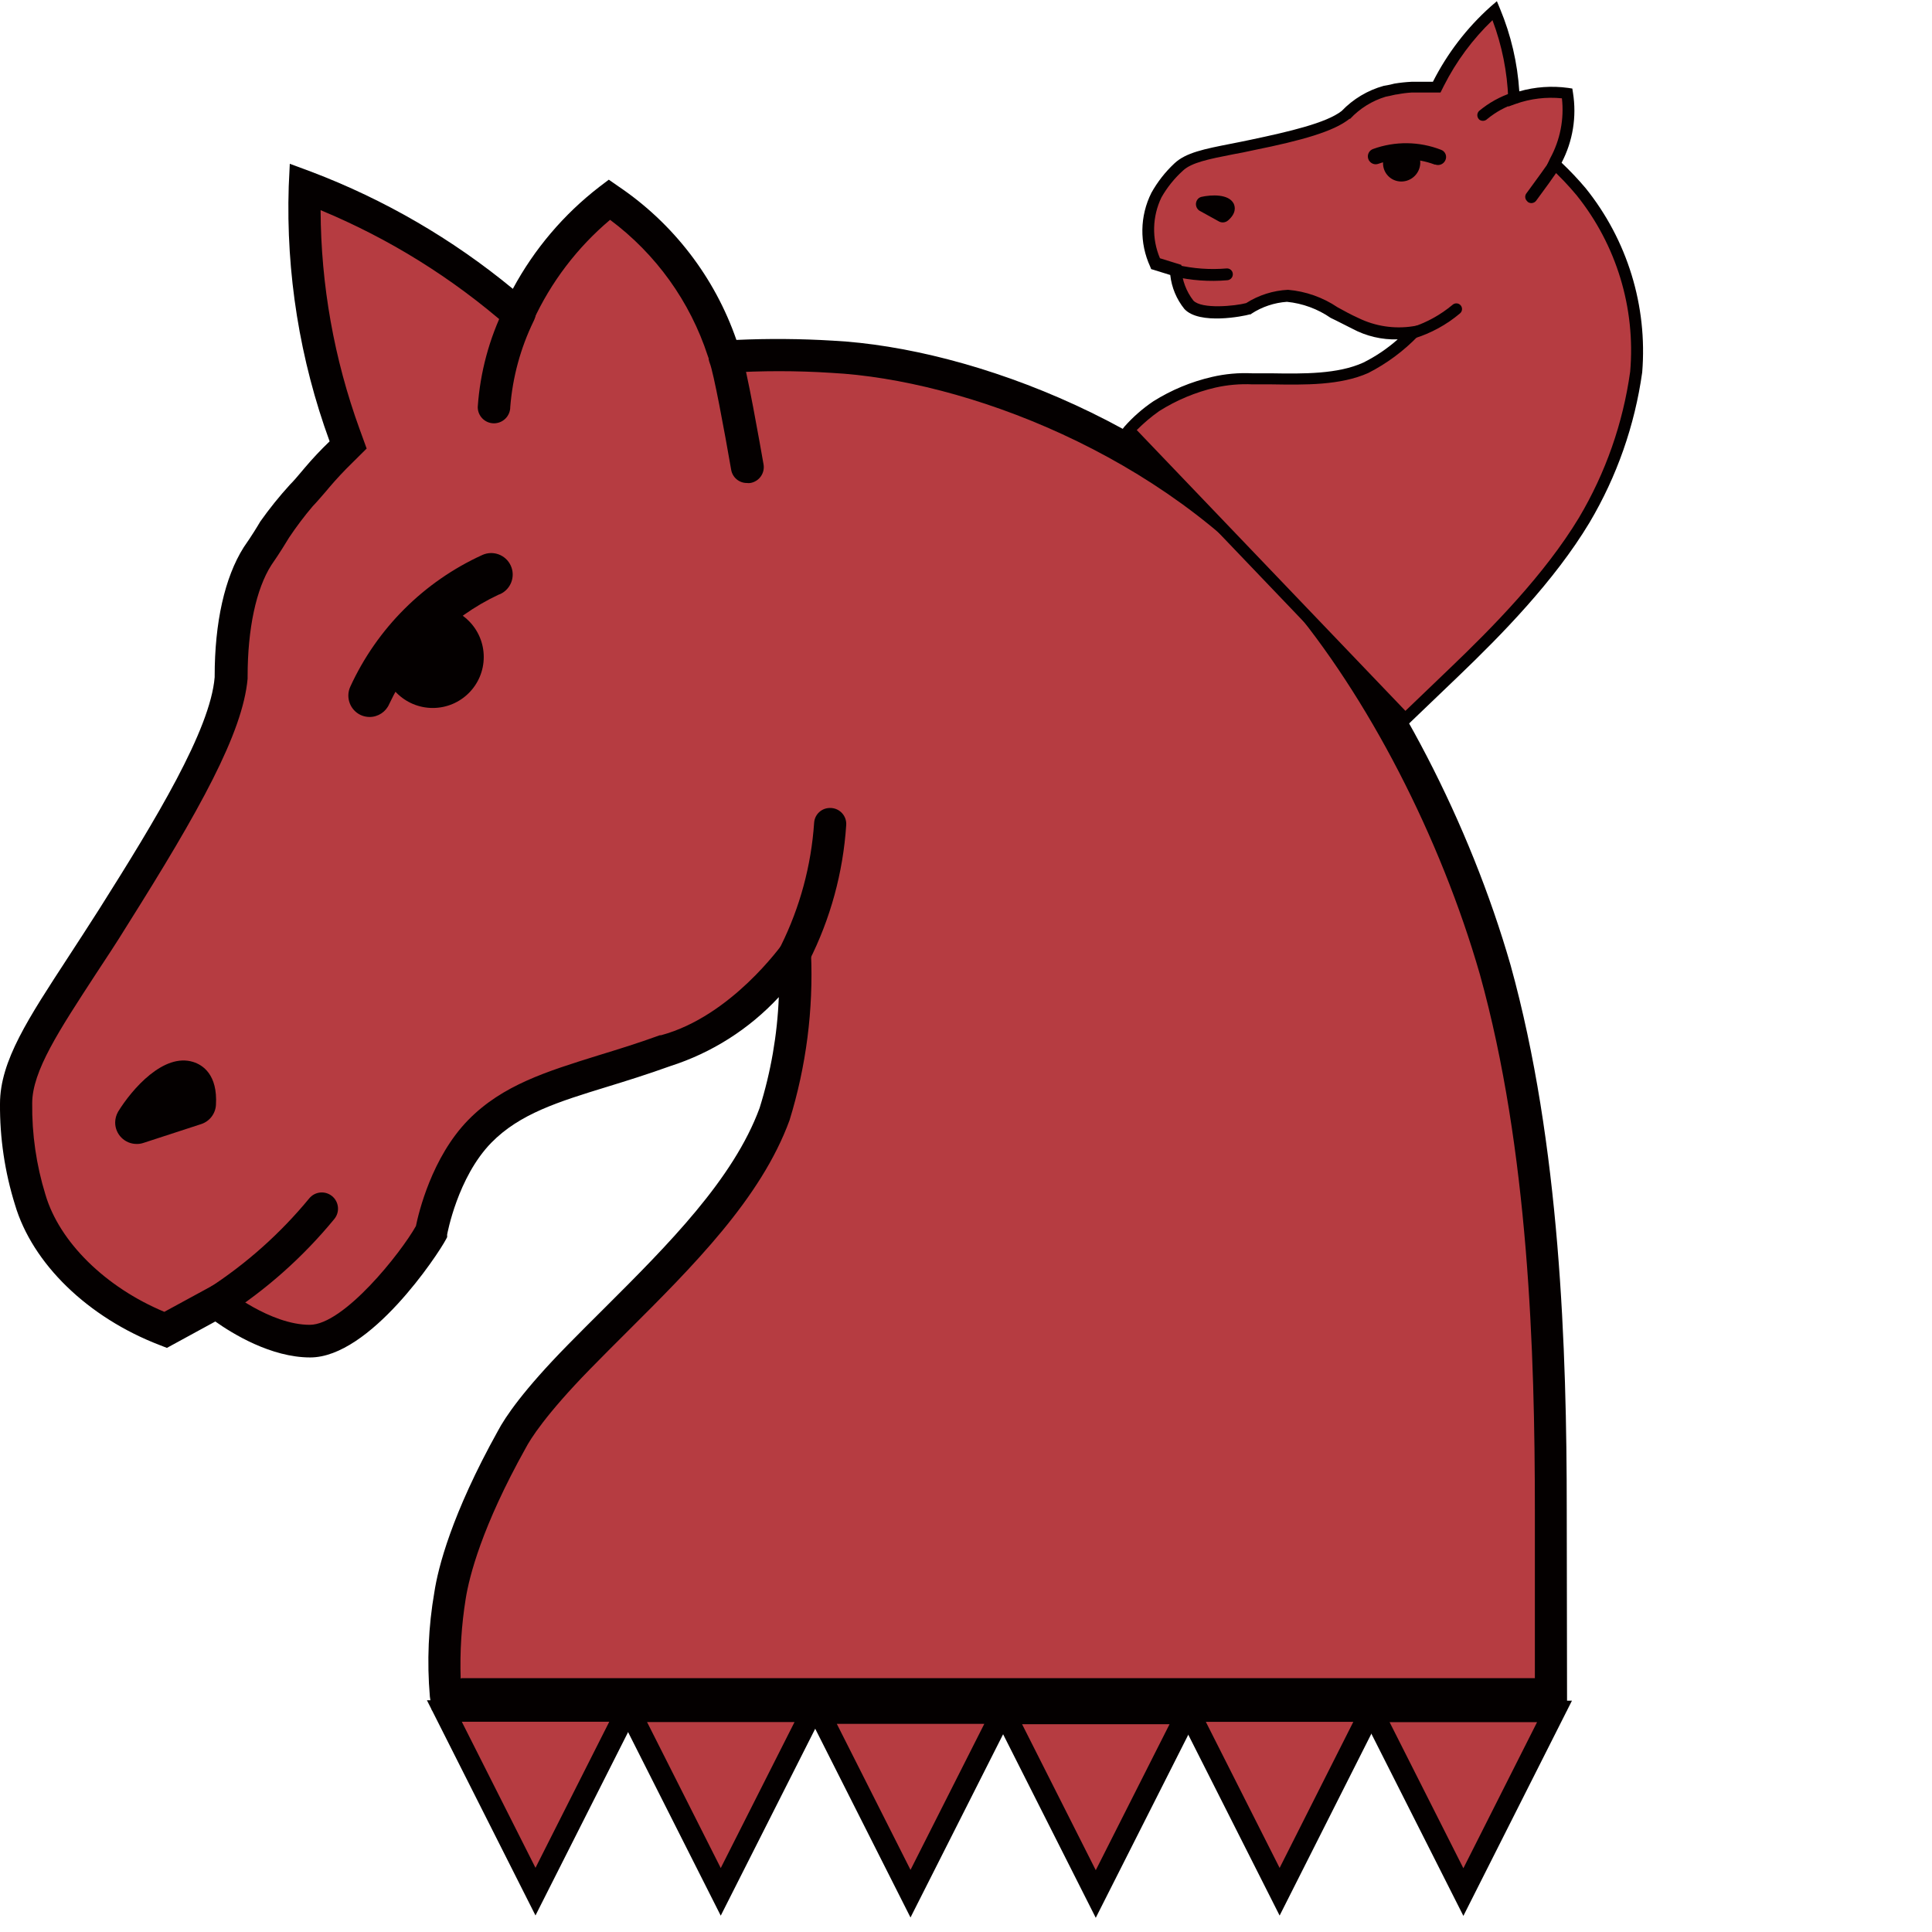
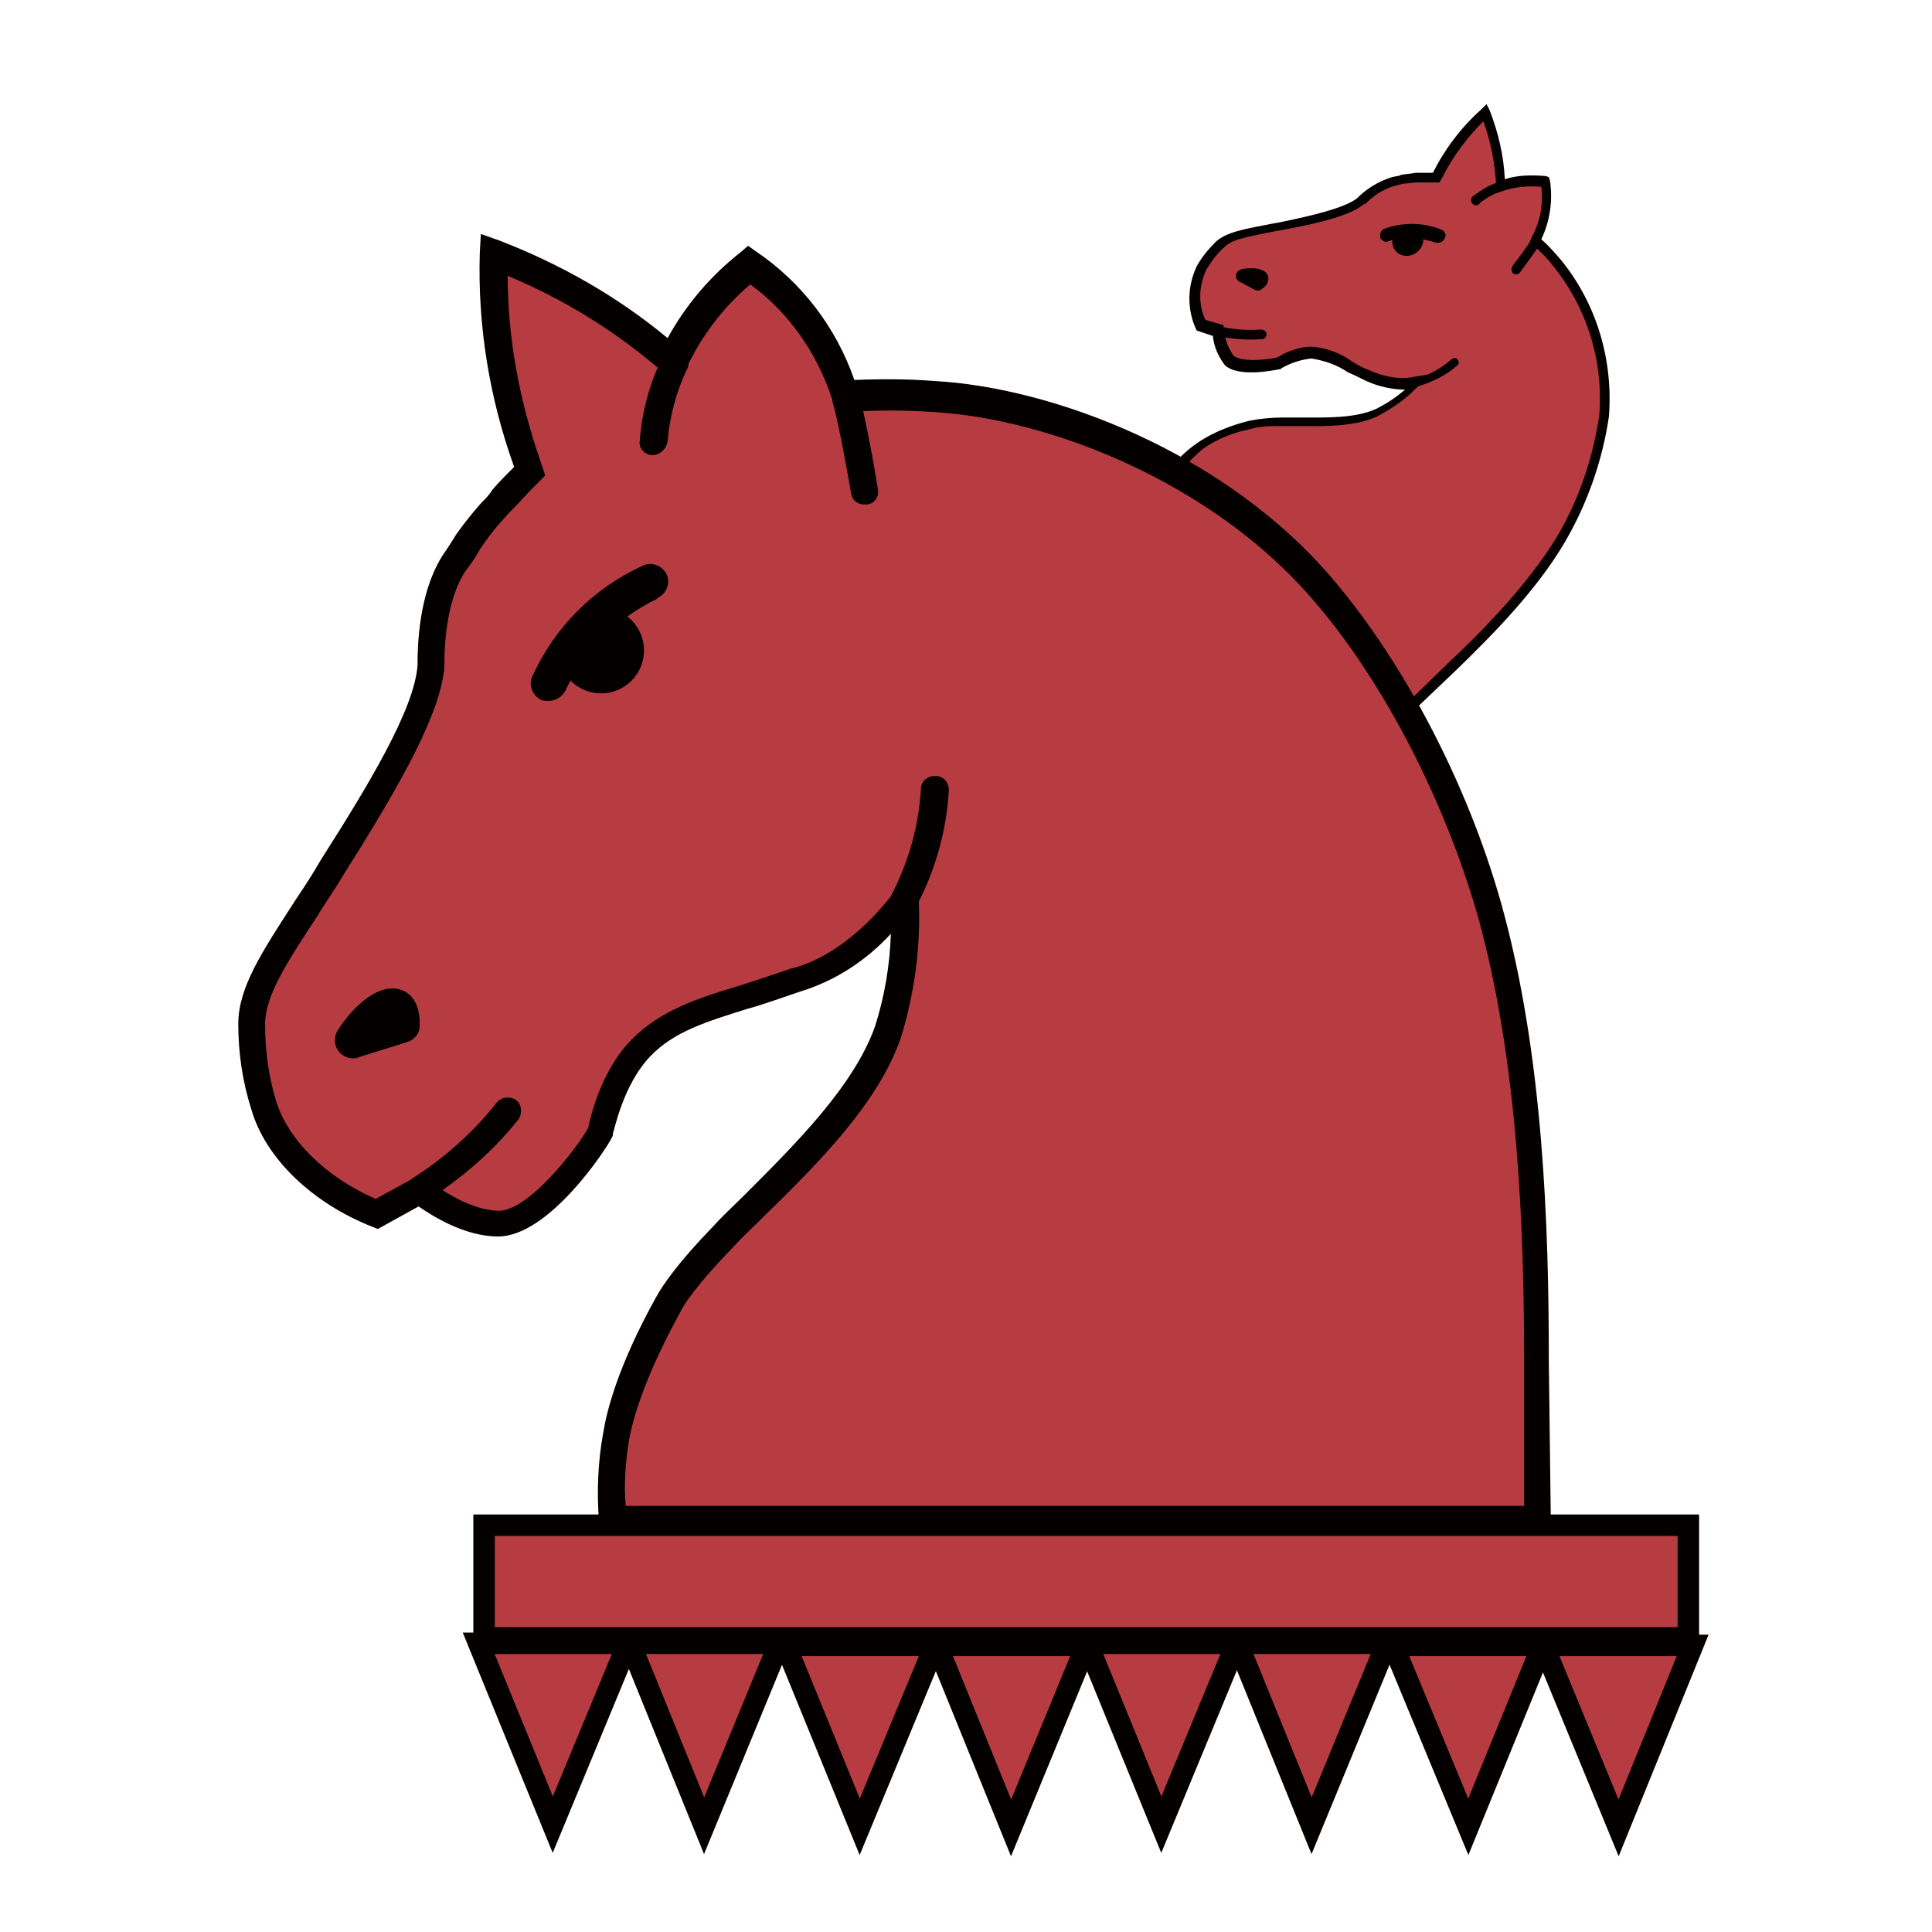
- <svg xmlns="http://www.w3.org/2000/svg" viewBox="0 0 180 180">
-   <defs>
-     <style>.cls-1,.cls-3{fill:#b63c41;}.cls-2{fill:#040000;}.cls-3{stroke:#040000;stroke-miterlimit:10;stroke-width:2px;}</style>
-   </defs>
-   <g id="Layer_2" data-name="Layer 2">
-     <g id="Layer_1-2" data-name="Layer 1">
-       <path class="cls-1" d="M48.27,29.28A65.77,65.77,0,0,0,28.4,17.42a61.71,61.71,0,0,0,3.7,23.16l.33.9-.68.67a30.64,30.64,0,0,0-2.27,2.43l-.28.33a13.76,13.76,0,0,1-1.13,1.27,33.11,33.11,0,0,0-2.43,3.22c-.23.39-.78,1.3-1.59,2.48-1.61,2.51-2.48,6.41-2.48,11.22v.14c-.46,5-5,12.73-11,22.23-5.08,8-9,13-9,17.37a29.18,29.18,0,0,0,1.3,9c1.56,5.3,6.67,9.85,12.61,12.13l4.71-2.58S24.6,125,28.9,125s10.18-8,11.32-10.18c0,0,1-5.75,4.53-9.36,4-4.11,9.69-4.76,17.28-7.51,7.11-1.94,12.08-9.08,12.08-9.08a44.36,44.36,0,0,1-1.89,14.93c-2.54,7-8.77,13.17-14.78,19.16-1.17,1.16-2.33,2.32-3.45,3.47-4.17,4.28-5.71,6.66-6.26,7.7-4.21,7.53-5.41,12.33-5.75,14.52a36.6,36.6,0,0,0-.4,9.23H144.47V140.68c0-14.74-.59-33.78-5.17-50.3-3.74-13-10.61-26.3-18.37-35.48C110,41.9,91.48,34,77.53,33.24a75.84,75.84,0,0,0-10,0c-1.07-2.78-3.1-9.37-10.79-14.65A28.34,28.34,0,0,0,48.27,29.28Z" />
-       <path class="cls-2" d="M146,159.35H40.24l-.19-1.28a37.85,37.85,0,0,1,.42-9.74c.34-2.23,1.59-7.23,5.91-15,.7-1.33,2.4-3.83,6.49-8,1.13-1.15,2.3-2.32,3.47-3.48,5.91-5.89,12-12,14.43-18.62A39.83,39.83,0,0,0,72.56,92.9a23.61,23.61,0,0,1-10.12,6.43c-2.11.76-4.1,1.38-5.86,1.92-4.56,1.4-8.15,2.51-10.8,5.21-3.15,3.22-4.11,8.51-4.12,8.56v.24l-.11.21c-.76,1.44-7.08,11-12.65,11-3.66,0-7.26-2.23-8.84-3.35l-4.51,2.46-.64-.25c-6.72-2.57-11.9-7.6-13.52-13.11A30.83,30.83,0,0,1,0,102.83c0-4,2.67-8,6.37-13.68.9-1.39,1.88-2.88,2.9-4.49C14.48,76.41,19.6,68,20,63.09V63c0-5,.93-9.19,2.7-12,.8-1.15,1.31-2,1.55-2.41A35.94,35.94,0,0,1,27,45.17c.35-.35.7-.76,1.11-1.25l.27-.32a32.09,32.09,0,0,1,2.33-2.48h0A63.21,63.21,0,0,1,26.9,17.37l.1-2.11L29,16A66.72,66.72,0,0,1,47.78,26.91a29.91,29.91,0,0,1,8.07-9.51l.87-.66.89.62a28.52,28.52,0,0,1,11,14.31,84.44,84.44,0,0,1,9,.07c13,.68,32.41,7.92,44.46,22.19,7.9,9.33,14.88,22.81,18.67,36,4.63,16.7,5.23,35.87,5.23,50.71Zm-103-3H143V140.68c0-14.65-.58-33.56-5.12-49.89C134.2,78,127.45,64.89,119.81,55.87c-11.47-13.59-30-20.48-42.33-21.13a76,76,0,0,0-9.78,0l-1.12.09-.64-1.68a25.76,25.76,0,0,0-9.1-12.67,27.15,27.15,0,0,0-7.18,9.44l-.83,1.83-1.52-1.33A63.26,63.26,0,0,0,29.87,19.58,60.4,60.4,0,0,0,33.51,40l.65,1.79-1.35,1.34c-.75.73-1.47,1.5-2.15,2.3l-.31.37c-.46.53-.86,1-1.21,1.36a31.64,31.64,0,0,0-2.21,2.93c-.27.44-.83,1.38-1.65,2.56-1.41,2.21-2.21,5.91-2.21,10.37v.21c-.46,5.07-4.46,12.25-11.23,23-1,1.63-2,3.13-2.92,4.53C5.51,96,3,99.79,3,102.79a27.81,27.81,0,0,0,1.23,8.5c1.3,4.43,5.61,8.65,11.08,10.93l5-2.72.79.64s4.06,3.29,7.76,3.29c3.17,0,8.48-6.69,9.89-9.2.25-1.22,1.47-6.4,4.88-9.89,3.19-3.25,7.3-4.51,12.07-6,1.83-.56,3.72-1.14,5.78-1.89h.11C68.15,94.68,72.83,88,72.87,88l2.36-3.38.33,4.19a46,46,0,0,1-2,15.56c-2.66,7.28-9,13.6-15.12,19.7-1.17,1.17-2.33,2.32-3.45,3.47-4.19,4.29-5.59,6.57-6,7.35-4.11,7.36-5.27,12-5.6,14.05a38.71,38.71,0,0,0-.47,7.45Z" />
-       <path class="cls-2" d="M20.15,122.84a1.5,1.5,0,0,1-1.5-1.5,1.52,1.52,0,0,1,.72-1.28,41.2,41.2,0,0,0,9.45-8.42,1.51,1.51,0,0,1,2.32,1.94,43.81,43.81,0,0,1-10.22,9.08A1.46,1.46,0,0,1,20.15,122.84Z" />
-       <path class="cls-2" d="M74.07,90.34a1.51,1.51,0,0,1-1.31-2.24,30.39,30.39,0,0,0,3.09-11.44,1.47,1.47,0,0,1,1.55-1.38h.06a1.49,1.49,0,0,1,1.38,1.59v0a32.86,32.86,0,0,1-3.47,12.69A1.48,1.48,0,0,1,74.07,90.34Z" />
-       <path class="cls-2" d="M12.73,106.58a2,2,0,0,1-2-2,2.08,2.08,0,0,1,.27-1c1.31-2.13,4.25-5.5,7-4.64.87.27,2.29,1.16,2.12,4a2,2,0,0,1-1.38,1.79l-5.37,1.75A1.87,1.87,0,0,1,12.73,106.58Z" />
-       <circle class="cls-2" cx="40.32" cy="61.21" r="4.75" />
-       <path class="cls-2" d="M46,39.44h0a1.51,1.51,0,0,1-1.49-1.52A24.87,24.87,0,0,1,47,28.66a1.5,1.5,0,1,1,2.8,1.07,1.42,1.42,0,0,1-.08.18,22.32,22.32,0,0,0-2.18,8A1.52,1.52,0,0,1,46,39.44Z" />
-       <path class="cls-2" d="M69.59,45a1.48,1.48,0,0,1-1.47-1.24c-.63-3.64-1.65-9.13-2-9.95A1.54,1.54,0,0,1,69,32.7c.54,1.4,1.86,9,2.13,10.52A1.5,1.5,0,0,1,69.9,45h0A1.08,1.08,0,0,1,69.59,45Z" />
-       <path class="cls-2" d="M34.44,66.8a2.06,2.06,0,0,1-.81-.17,2,2,0,0,1-1-2.64,24.88,24.88,0,0,1,12.3-12.28,2,2,0,0,1,1.67,3.64l-.16.06A21.29,21.29,0,0,0,36.27,65.58,2,2,0,0,1,34.44,66.8Z" />
-       <polygon class="cls-3" points="49.89 176.24 58.39 159.41 41.4 159.41 49.89 176.24" />
-       <polygon class="cls-3" points="67.15 176.26 75.65 159.44 58.66 159.44 67.15 176.26" />
-       <polygon class="cls-3" points="84.83 176.43 93.33 159.61 76.34 159.61 84.83 176.43" />
-       <polygon class="cls-3" points="102.09 176.46 110.59 159.64 93.6 159.64 102.09 176.46" />
-       <polygon class="cls-3" points="119.22 176.25 127.71 159.42 110.72 159.42 119.22 176.25" />
-       <polygon class="cls-3" points="136.34 176.28 144.83 159.45 127.84 159.45 136.34 176.28" />
-       <path class="cls-1" d="M141.08,9.13A23.83,23.83,0,0,0,139.26.92,22.79,22.79,0,0,0,134,7.78l-.16.31h-.35a9.77,9.77,0,0,0-1.21,0h-.16a5,5,0,0,1-.62,0,10.56,10.56,0,0,0-1.47.19c-.16,0-.54.12-1.05.21a8,8,0,0,0-3.61,2.21l0,0c-1.44,1.16-4.63,1.94-8.66,2.79-3.4.71-5.71,1-6.87,2.07a10.55,10.55,0,0,0-2.07,2.63,7.47,7.47,0,0,0-.08,6.38l1.86.58a5.94,5.94,0,0,0,1.22,3.2c1.07,1.12,4.67.62,5.54.36a7.52,7.52,0,0,1,3.62-1.2c2.09,0,3.69,1.33,6.32,2.61a9.21,9.21,0,0,0,5.43.84,16.34,16.34,0,0,1-4.44,3.31c-2.5,1.12-5.7,1.06-8.8,1l-1.78,0a14,14,0,0,0-3.62.32,17.38,17.38,0,0,0-5.3,2.19,13.67,13.67,0,0,0-2.55,2.25L130.9,67l4.58-4.39c3.92-3.75,8.84-8.75,12.09-14.15a37.26,37.26,0,0,0,4.85-13.83,23.65,23.65,0,0,0-5.08-16.86,28,28,0,0,0-2.5-2.61A10.31,10.31,0,0,0,146,8.62,10.33,10.33,0,0,0,141.08,9.13Z" />
-       <path class="cls-2" d="M130.89,67.78,104.46,40.14l.29-.38a14.22,14.22,0,0,1,2.7-2.37,17.8,17.8,0,0,1,5.46-2.27,13.68,13.68,0,0,1,3.76-.34l1.79,0c3,.05,6.19.08,8.56-1a14.75,14.75,0,0,0,3.2-2.16,8.41,8.41,0,0,1-4.24-1c-.73-.36-1.4-.72-2-1a8.68,8.68,0,0,0-4.08-1.5,6.93,6.93,0,0,0-3.31,1.11l-.07.06-.08,0c-.57.17-4.7,1-6.09-.5a6.1,6.1,0,0,1-1.32-3.17l-1.78-.55-.09-.23a7.93,7.93,0,0,1,.11-6.87,11.23,11.23,0,0,1,2.15-2.75c1.06-1,2.79-1.34,5.23-1.82.59-.12,1.24-.24,1.92-.39,3.5-.74,7-1.55,8.43-2.67l0,0A8.6,8.6,0,0,1,128.91,8c.5-.08.86-.17,1-.21a14,14,0,0,1,1.59-.17c.18,0,.38,0,.61,0l.15,0c.42,0,.83,0,1.24,0h0a23.84,23.84,0,0,1,5.37-7l.59-.51.3.72a24,24,0,0,1,1.79,7.68,11.13,11.13,0,0,1,4.55-.32l.39.06.06.39a10.47,10.47,0,0,1-1.06,6.52,29.47,29.47,0,0,1,2.24,2.37A24.23,24.23,0,0,1,153,34.69a37.69,37.69,0,0,1-4.91,14c-3.28,5.46-8.24,10.5-12.18,14.28ZM105.94,40.1l25,26.13,4.17-4c3.9-3.73,8.79-8.69,12-14a36.49,36.49,0,0,0,4.77-13.61,23.07,23.07,0,0,0-5-16.44,26.78,26.78,0,0,0-2.44-2.56l-.3-.26.28-.6a9.45,9.45,0,0,0,1.1-5.6,9.9,9.9,0,0,0-4.31.52l-.69.25,0-.73a23.15,23.15,0,0,0-1.47-7.32A22.55,22.55,0,0,0,134.52,8l-.31.62h-.69c-.39,0-.77,0-1.15,0l-.18,0-.66,0a9.87,9.87,0,0,0-1.33.17c-.19,0-.58.13-1.1.22a7.5,7.5,0,0,0-3.31,2.06l-.06,0c-1.46,1.17-4.37,2-8.92,2.92-.69.16-1.34.28-1.94.39-2.24.44-3.86.76-4.66,1.52a10.08,10.08,0,0,0-2,2.49,6.88,6.88,0,0,0-.14,5.67l2,.62,0,.37A5.38,5.38,0,0,0,111.18,28c.79.83,3.9.51,4.92.24A8,8,0,0,1,120,27a9.74,9.74,0,0,1,4.62,1.63c.6.33,1.23.68,1.94,1l0,0a8.59,8.59,0,0,0,5.07.77l1.49-.24-1,1.15a17.55,17.55,0,0,1-4.64,3.44c-2.61,1.16-5.87,1.11-9,1.06h-1.78a12.93,12.93,0,0,0-3.46.3A17,17,0,0,0,108,38.3a15.45,15.45,0,0,0-2.1,1.78Z" />
-       <path class="cls-2" d="M109.15,25.6a.55.55,0,0,1,0-.78.59.59,0,0,1,.52-.14,14.87,14.87,0,0,0,4.61.33.54.54,0,0,1,.58.51.56.56,0,0,1-.52.59,16,16,0,0,1-5-.36A.55.55,0,0,1,109.15,25.6Z" />
-       <path class="cls-2" d="M131.28,31.41a.54.54,0,0,1,0-.78.51.51,0,0,1,.24-.13,11.38,11.38,0,0,0,3.81-2.1.53.53,0,0,1,.76.05v0a.53.53,0,0,1-.08.76h0a12.17,12.17,0,0,1-4.25,2.32A.53.53,0,0,1,131.28,31.41Z" />
-       <path class="cls-2" d="M111.62,19.52a.73.73,0,0,1,0-1,.68.68,0,0,1,.32-.18c.9-.2,2.53-.29,3,.63.14.3.26.9-.54,1.58a.75.75,0,0,1-.82.09l-1.81-1A.59.59,0,0,1,111.62,19.52Z" />
-       <ellipse class="cls-2" cx="130.59" cy="15.18" rx="1.75" ry="1.72" transform="translate(25.73 94.48) rotate(-43.73)" />
-       <path class="cls-2" d="M137.8,11.12h0a.55.55,0,0,1,0-.78,9.32,9.32,0,0,1,3.08-1.71.53.53,0,0,1,.71.29.55.55,0,0,1-.3.71l-.07,0a8.12,8.12,0,0,0-2.67,1.47.56.56,0,0,1-.78,0Z" />
-       <path class="cls-2" d="M142.23,18.69a.54.54,0,0,1,0-.7c.81-1.09,2-2.75,2.15-3a.57.57,0,0,1,.75-.27.56.56,0,0,1,.26.75c-.24.49-1.93,2.77-2.27,3.23a.56.56,0,0,1-.77.12h0Z" />
-       <path class="cls-2" d="M127.63,15.06a.64.64,0,0,1-.15-.25.73.73,0,0,1,.45-.93,9,9,0,0,1,6.34.08.71.71,0,0,1,.4.95.75.75,0,0,1-.95.42l-.06,0a7.73,7.73,0,0,0-5.24-.07A.72.72,0,0,1,127.63,15.06Z" />
+ <svg xmlns="http://www.w3.org/2000/svg" version="1.1" id="Layer_1" x="0px" y="0px" viewBox="0 0 180 180" style="enable-background:new 0 0 180 180;" xml:space="preserve">
+   <style type="text/css">
+ 	.st0{fill:#B63C41;}
+ 	.st1{fill:#040000;}
+ 	.st2{fill:#B63C41;stroke:#040000;stroke-width:2;stroke-miterlimit:10;}
+ </style>
+   <g id="Layer_2">
+     <g id="Layer_1-2">
+       <path class="st0" d="M140,17.4c-0.1-2.4-0.6-4.7-1.5-6.9c-1.8,1.6-3.3,3.6-4.4,5.7l-0.1,0.3h-0.3c-0.3,0-0.7,0-1,0h-0.1    c-0.2,0-0.3,0-0.5,0c-0.4,0-0.8,0.1-1.2,0.2c-0.1,0-0.5,0.1-0.9,0.2c-1.2,0.3-2.2,1-3,1.9l0,0c-1.2,1-3.9,1.6-7.3,2.3    c-2.8,0.6-4.8,0.8-5.8,1.7c-0.7,0.6-1.3,1.4-1.7,2.2c-0.8,1.7-0.8,3.6-0.1,5.3l1.6,0.5c0.1,1,0.4,1.9,1,2.7    c0.9,0.9,3.9,0.5,4.6,0.3c0.9-0.6,2-0.9,3-1c1.8,0,3.1,1.1,5.3,2.2c1.4,0.7,3,0.9,4.5,0.7c-1.1,1.1-2.3,2.1-3.7,2.8    c-2.1,0.9-4.8,0.9-7.4,0.8h-1.5c-1,0-2,0-3,0.3c-1.6,0.4-3.1,1-4.4,1.8c-0.8,0.5-1.5,1.2-2.1,1.9l21.5,22.6l3.8-3.7    c3.3-3.1,7.4-7.3,10.1-11.9c2.1-3.6,3.5-7.5,4.1-11.6c0.5-5.1-1.1-10.1-4.3-14.1c-0.7-0.8-1.3-1.5-2.1-2.2c0.9-1.7,1.3-3.6,1-5.5    C142.7,16.8,141.3,16.9,140,17.4z" />
+       <path class="st1" d="M131.4,66.5l-22.1-23.1l0.2-0.3c0.7-0.8,1.4-1.4,2.3-2c1.4-0.9,3-1.5,4.6-1.9c1-0.2,2.1-0.3,3.1-0.3h1.5    c2.5,0,5.2,0.1,7.2-0.8c1-0.5,1.9-1.1,2.7-1.8c-1.2,0-2.5-0.3-3.6-0.8c-0.6-0.3-1.2-0.6-1.7-0.8c-1-0.7-2.2-1.1-3.4-1.3    c-1,0.1-1.9,0.4-2.8,0.9l-0.1,0.1h-0.1c-0.5,0.1-3.9,0.8-5.1-0.4c-0.6-0.8-1-1.7-1.1-2.7l-1.5-0.5l-0.1-0.2    c-0.8-1.8-0.8-3.9,0.1-5.8c0.5-0.9,1.1-1.6,1.8-2.3c0.9-0.8,2.3-1.1,4.4-1.5c0.5-0.1,1-0.2,1.6-0.3c2.9-0.6,5.9-1.3,7.1-2.2l0,0    c0.9-0.9,2-1.6,3.3-2c0.4-0.1,0.7-0.1,0.8-0.2c0.5-0.1,0.9-0.1,1.4-0.2c0.2,0,0.3,0,0.5,0h0.1c0.4,0,0.7,0,1,0l0,0    c1.1-2.2,2.6-4.2,4.5-5.9l0.5-0.5l0.3,0.6c0.8,2.1,1.3,4.2,1.4,6.4c1.2-0.4,2.5-0.4,3.8-0.3l0.3,0.1l0.1,0.3    c0.3,1.9,0,3.8-0.8,5.5c0.7,0.6,1.3,1.3,1.9,2c3.3,4.1,4.8,9.3,4.4,14.5c-0.6,4.1-2,8.1-4.1,11.7c-2.7,4.6-6.9,8.8-10.2,12    L131.4,66.5z M110.5,43.3l20.9,21.9l3.5-3.4c3.3-3.1,7.4-7.3,10.1-11.7c2.1-3.5,3.4-7.4,4-11.4c0.4-5-1.1-9.9-4.2-13.8    c-0.6-0.8-1.3-1.5-2-2.1l-0.3-0.2l0.2-0.5c0.8-1.4,1.1-3.1,0.9-4.7c-1.2-0.1-2.5,0-3.6,0.4l-0.6,0.2v-0.6    c-0.1-2.1-0.5-4.2-1.2-6.1c-1.5,1.5-2.8,3.2-3.8,5.2l-0.3,0.5h-0.6c-0.3,0-0.6,0-1,0h-0.2H132c-0.4,0-0.8,0.1-1.1,0.1    c-0.2,0-0.5,0.1-0.9,0.2c-1.1,0.3-2,0.9-2.8,1.7h-0.1c-1.2,1-3.7,1.7-7.5,2.4c-0.6,0.1-1.1,0.2-1.6,0.3c-1.9,0.4-3.2,0.6-3.9,1.3    c-0.7,0.6-1.2,1.3-1.7,2.1c-0.7,1.5-0.8,3.2-0.1,4.7l1.7,0.5v0.3c0.1,0.9,0.4,1.8,0.9,2.5c0.7,0.7,3.3,0.4,4.1,0.2    c1-0.6,2.1-1,3.2-1c1.4,0.1,2.7,0.6,3.8,1.4c0.5,0.3,1,0.6,1.6,0.8l0,0c1.3,0.6,2.8,0.9,4.2,0.6l1.2-0.2l-0.8,1    c-1.1,1.2-2.4,2.1-3.9,2.9c-2.2,1-4.9,0.9-7.5,0.9h-1.5c-1,0-1.9,0-2.9,0.3c-1.5,0.3-3,0.9-4.3,1.8    C111.6,42.2,111.1,42.7,110.5,43.3L110.5,43.3z" />
+       <path class="st1" d="M113.2,31.2c-0.2-0.2-0.2-0.5,0-0.7c0,0,0,0,0,0c0.1-0.1,0.3-0.2,0.4-0.1c1.3,0.3,2.6,0.4,3.9,0.3    c0.2,0,0.5,0.2,0.5,0.4c0,0,0,0,0,0c0,0.3-0.2,0.5-0.4,0.5c-1.4,0.1-2.8,0-4.2-0.3C113.3,31.3,113.3,31.2,113.2,31.2z" />
+       <path class="st1" d="M131.8,36c-0.2-0.2-0.2-0.5,0-0.6c0,0,0,0,0,0c0.1-0.1,0.1-0.1,0.2-0.1c1.2-0.4,2.3-1,3.2-1.8    c0.2-0.2,0.5-0.2,0.6,0c0,0,0,0,0,0l0,0c0.2,0.2,0.1,0.5-0.1,0.6c0,0,0,0,0,0l0,0c-1,0.9-2.3,1.5-3.6,1.9    C132,36.2,131.9,36.1,131.8,36z" />
+       <path class="st1" d="M115.3,26.1c-0.2-0.2-0.2-0.6,0-0.8c0.1-0.1,0.2-0.1,0.3-0.2c0.8-0.2,2.1-0.2,2.5,0.5    c0.1,0.3,0.2,0.8-0.5,1.3c-0.2,0.2-0.5,0.2-0.7,0.1l-1.5-0.8C115.4,26.2,115.3,26.1,115.3,26.1z" />
+       <ellipse transform="matrix(0.7226 -0.6913 0.6913 0.7226 20.8687 96.9042)" class="st1" cx="131.2" cy="22.4" rx="1.5" ry="1.4" />
+       <path class="st1" d="M137.2,19L137.2,19c-0.2-0.2-0.2-0.5,0-0.7c0,0,0,0,0,0c0.8-0.6,1.6-1.1,2.6-1.4c0.2-0.1,0.5,0,0.6,0.2    c0.1,0.2,0,0.5-0.2,0.6h-0.1c-0.8,0.3-1.6,0.7-2.2,1.2C137.7,19.2,137.4,19.2,137.2,19L137.2,19z" />
+       <path class="st1" d="M140.9,25.4c-0.1-0.2-0.1-0.4,0-0.6c0.7-0.9,1.7-2.3,1.8-2.5c0.1-0.2,0.4-0.3,0.6-0.2    c0.2,0.1,0.3,0.4,0.2,0.6c0,0,0,0,0,0c-0.2,0.4-1.6,2.3-1.9,2.7c-0.2,0.2-0.4,0.2-0.6,0.1l0,0L140.9,25.4z" />
+       <path class="st1" d="M128.7,22.3c-0.1-0.1-0.1-0.1-0.1-0.2c-0.1-0.3,0.1-0.7,0.4-0.8c0,0,0,0,0,0c1.7-0.6,3.6-0.6,5.3,0.1    c0.3,0.1,0.5,0.5,0.3,0.8c-0.1,0.3-0.5,0.5-0.8,0.4h-0.1c-1.4-0.5-3-0.6-4.4-0.1C129.1,22.6,128.9,22.5,128.7,22.3z" />
+       <path class="st0" d="M62.7,33.9C57.8,29.6,52.1,26.3,46,24c-0.2,6.6,0.8,13.2,3.1,19.4l0.3,0.8l-0.6,0.6c-0.7,0.6-1.3,1.3-1.9,2    L46.7,47c-0.3,0.4-0.6,0.7-0.9,1.1c-0.7,0.9-1.4,1.8-2,2.7c-0.2,0.3-0.7,1.1-1.3,2.1c-1.3,2.1-2.1,5.4-2.1,9.4v0.1    C39.9,66.5,36.1,73,31.1,81c-4.3,6.7-7.5,10.9-7.5,14.5c0,2.6,0.3,5.1,1.1,7.5c1.3,4.4,5.6,8.2,10.6,10.2l3.9-2.2c0,0,3.7,3,7.3,3    s8.5-6.7,9.5-8.5c0,0,0.8-4.8,3.8-7.8c3.4-3.4,8.1-4,14.5-6.3c6-1.6,10.1-7.6,10.1-7.6c0.2,4.2-0.3,8.5-1.6,12.5    c-2.1,5.9-7.3,11-12.4,16c-1,1-2,1.9-2.9,2.9c-3.5,3.6-4.8,5.6-5.2,6.4c-3.5,6.3-4.5,10.3-4.8,12.1c-0.4,2.6-0.6,5.1-0.3,7.7h86.2    v-14.4c0-12.3-0.5-28.3-4.3-42.1c-3.1-10.9-8.9-22-15.4-29.7c-9.2-10.9-24.7-17.5-36.3-18.1c-2.8-0.2-5.6-0.2-8.4,0    c-0.9-2.3-2.6-7.8-9-12.3C66.7,27.3,64.3,30.4,62.7,33.9z" />
+       <path class="st1" d="M144.5,142.8H56l-0.2-1.1c-0.2-2.7-0.1-5.5,0.4-8.2c0.3-1.9,1.3-6.1,4.9-12.6c0.6-1.1,2-3.2,5.4-6.7    c0.9-1,1.9-1.9,2.9-2.9c4.9-4.9,10.1-10.1,12.1-15.6c0.9-2.8,1.4-5.7,1.5-8.7c-2.3,2.5-5.2,4.4-8.5,5.4c-1.8,0.6-3.4,1.2-4.9,1.6    c-3.8,1.2-6.8,2.1-9,4.4c-2.6,2.7-3.4,7.1-3.5,7.2v0.2l-0.1,0.2c-0.6,1.2-5.9,9.2-10.6,9.2c-3.1,0-6.1-1.9-7.4-2.8l-3.8,2.1    l-0.5-0.2c-5.6-2.2-10-6.4-11.3-11c-0.8-2.5-1.2-5.2-1.2-7.9c0-3.4,2.2-6.7,5.3-11.5c0.8-1.2,1.6-2.4,2.4-3.8    c4.4-6.9,8.7-14,9-18.1v-0.1c0-4.2,0.8-7.7,2.3-10.1c0.7-1,1.1-1.7,1.3-2c0.7-1,1.5-2,2.3-2.9c0.3-0.3,0.6-0.6,0.9-1l0.2-0.3    c0.6-0.7,1.3-1.4,2-2.1l0,0c-2.3-6.4-3.4-13.1-3.2-19.9l0.1-1.8l1.7,0.6c5.7,2.2,11,5.2,15.7,9.1c1.7-3.1,4-5.8,6.8-8l0.7-0.6    l0.7,0.5c4.3,2.9,7.5,7.1,9.2,12c2.5-0.1,5-0.1,7.5,0.1c10.9,0.6,27.1,6.6,37.2,18.6c6.6,7.8,12.5,19.1,15.6,30.2    c3.9,14,4.4,30,4.4,42.5L144.5,142.8z M58.3,140.3H142v-13.1c0-12.3-0.5-28.1-4.3-41.8c-3.1-10.8-8.7-21.7-15.1-29.2    C113,44.8,97.5,39,87.1,38.4c-2.7-0.2-5.5-0.2-8.2,0L78,38.5l-0.5-1.4c-1.4-4.2-4-8-7.6-10.6c-2.6,2.2-4.6,4.9-6,7.9l-0.7,1.5    l-1.3-1.1c-4.3-3.8-9.3-6.9-14.6-9.1c0,5.8,1.1,11.6,3,17.1l0.5,1.5l-1.1,1.1c-0.6,0.6-1.2,1.3-1.8,1.9l-0.3,0.3    c-0.4,0.4-0.7,0.8-1,1.1c-0.7,0.8-1.3,1.6-1.9,2.5c-0.2,0.4-0.7,1.2-1.4,2.1c-1.2,1.9-1.9,4.9-1.9,8.7v0.2    c-0.4,4.2-3.7,10.3-9.4,19.3c-0.8,1.4-1.7,2.6-2.4,3.8c-2.9,4.4-4.9,7.5-4.9,10.1c0,2.4,0.3,4.8,1,7.1c1.1,3.7,4.7,7.2,9.3,9.2    l4.2-2.3L40,110c0,0,3.4,2.8,6.5,2.8c2.7,0,7.1-5.6,8.3-7.7c0.2-1,1.2-5.4,4.1-8.3c2.7-2.7,6.1-3.8,10.1-5c1.5-0.5,3.1-1,4.8-1.6    h0.1c5.5-1.5,9.4-7.1,9.4-7.1l2-2.8l0.3,3.5c0.2,4.4-0.4,8.8-1.7,13c-2.2,6.1-7.5,11.4-12.7,16.5c-1,1-2,1.9-2.9,2.9    c-3.5,3.6-4.7,5.5-5,6.2c-3.4,6.2-4.4,10.1-4.7,11.8C58.3,136.1,58.1,138.2,58.3,140.3L58.3,140.3z" />
+       <path class="st1" d="M39.1,112.2c-0.7,0-1.3-0.6-1.3-1.3c0-0.4,0.2-0.8,0.6-1.1c3-1.9,5.7-4.3,7.9-7.1c0.4-0.5,1.2-0.6,1.8-0.2    c0.5,0.4,0.6,1.2,0.2,1.8l0,0c-2.4,3-5.3,5.5-8.6,7.6C39.6,112.2,39.4,112.2,39.1,112.2z" />
+       <path class="st1" d="M84.3,85c-0.7,0-1.3-0.6-1.3-1.3c0-0.2,0.1-0.4,0.2-0.6c1.5-3,2.4-6.2,2.6-9.6c0-0.7,0.6-1.2,1.3-1.2h0.1    c0.7,0,1.2,0.6,1.2,1.3l0,0c-0.2,3.7-1.2,7.3-2.9,10.6C85.2,84.8,84.7,85,84.3,85z" />
+       <path class="st1" d="M32.9,98.6c-0.9,0-1.7-0.7-1.7-1.7c0-0.3,0.1-0.6,0.2-0.8c1.1-1.8,3.6-4.6,5.9-3.9c0.7,0.2,1.9,1,1.8,3.4    c0,0.7-0.5,1.3-1.2,1.5l-4.5,1.4C33.3,98.6,33.1,98.6,32.9,98.6z" />
+       <circle class="st1" cx="56" cy="60.6" r="4" />
+       <path class="st1" d="M60.8,42.4L60.8,42.4c-0.7,0-1.3-0.6-1.2-1.3c0.2-2.7,0.9-5.3,2.1-7.8c0.3-0.6,1-0.9,1.7-0.7    c0.6,0.3,0.9,0.9,0.7,1.6c0,0.1,0,0.1-0.1,0.2c-1,2.1-1.6,4.4-1.8,6.7C62.1,41.8,61.5,42.4,60.8,42.4    C60.8,42.4,60.8,42.4,60.8,42.4z" />
+       <path class="st1" d="M80.5,47c-0.6,0-1.1-0.4-1.2-1c-0.5-3-1.4-7.6-1.7-8.4c-0.2-0.7,0.3-1.4,1-1.5c0.6-0.1,1.2,0.1,1.4,0.7    c0.5,1.2,1.6,7.5,1.8,8.8c0.1,0.7-0.3,1.3-1,1.4c0,0,0,0,0,0l0,0C80.7,47,80.6,47,80.5,47z" />
+       <path class="st1" d="M51.1,65.3c-0.2,0-0.5,0-0.7-0.1c-0.8-0.4-1.2-1.4-0.8-2.2c2.1-4.6,5.7-8.2,10.3-10.3c0.8-0.4,1.8,0,2.2,0.8    c0.4,0.8,0,1.8-0.8,2.2l-0.1,0.1c-3.7,1.8-6.8,4.8-8.5,8.5C52.4,64.9,51.8,65.3,51.1,65.3z" />
+       <rect x="45.1" y="142.1" class="st2" width="112.2" height="10.5" />
+       <polygon class="st2" points="51.5,170 58.5,153.1 44.6,153.1   " />
+       <polygon class="st2" points="65.6,170.1 72.6,153.1 58.7,153.1   " />
+       <polygon class="st2" points="80.1,170.2 87.1,153.3 73.2,153.3   " />
+       <polygon class="st2" points="94.2,170.3 101.2,153.3 87.3,153.3   " />
+       <polygon class="st2" points="108.2,170 115.2,153.1 101.3,153.1   " />
+       <polygon class="st2" points="122.2,170.1 129.2,153.1 115.3,153.1   " />
+       <polygon class="st2" points="136.8,170.2 143.7,153.3 129.8,153.3   " />
+       <polygon class="st2" points="150.8,170.3 157.7,153.3 143.8,153.3   " />
    </g>
  </g>
</svg>
